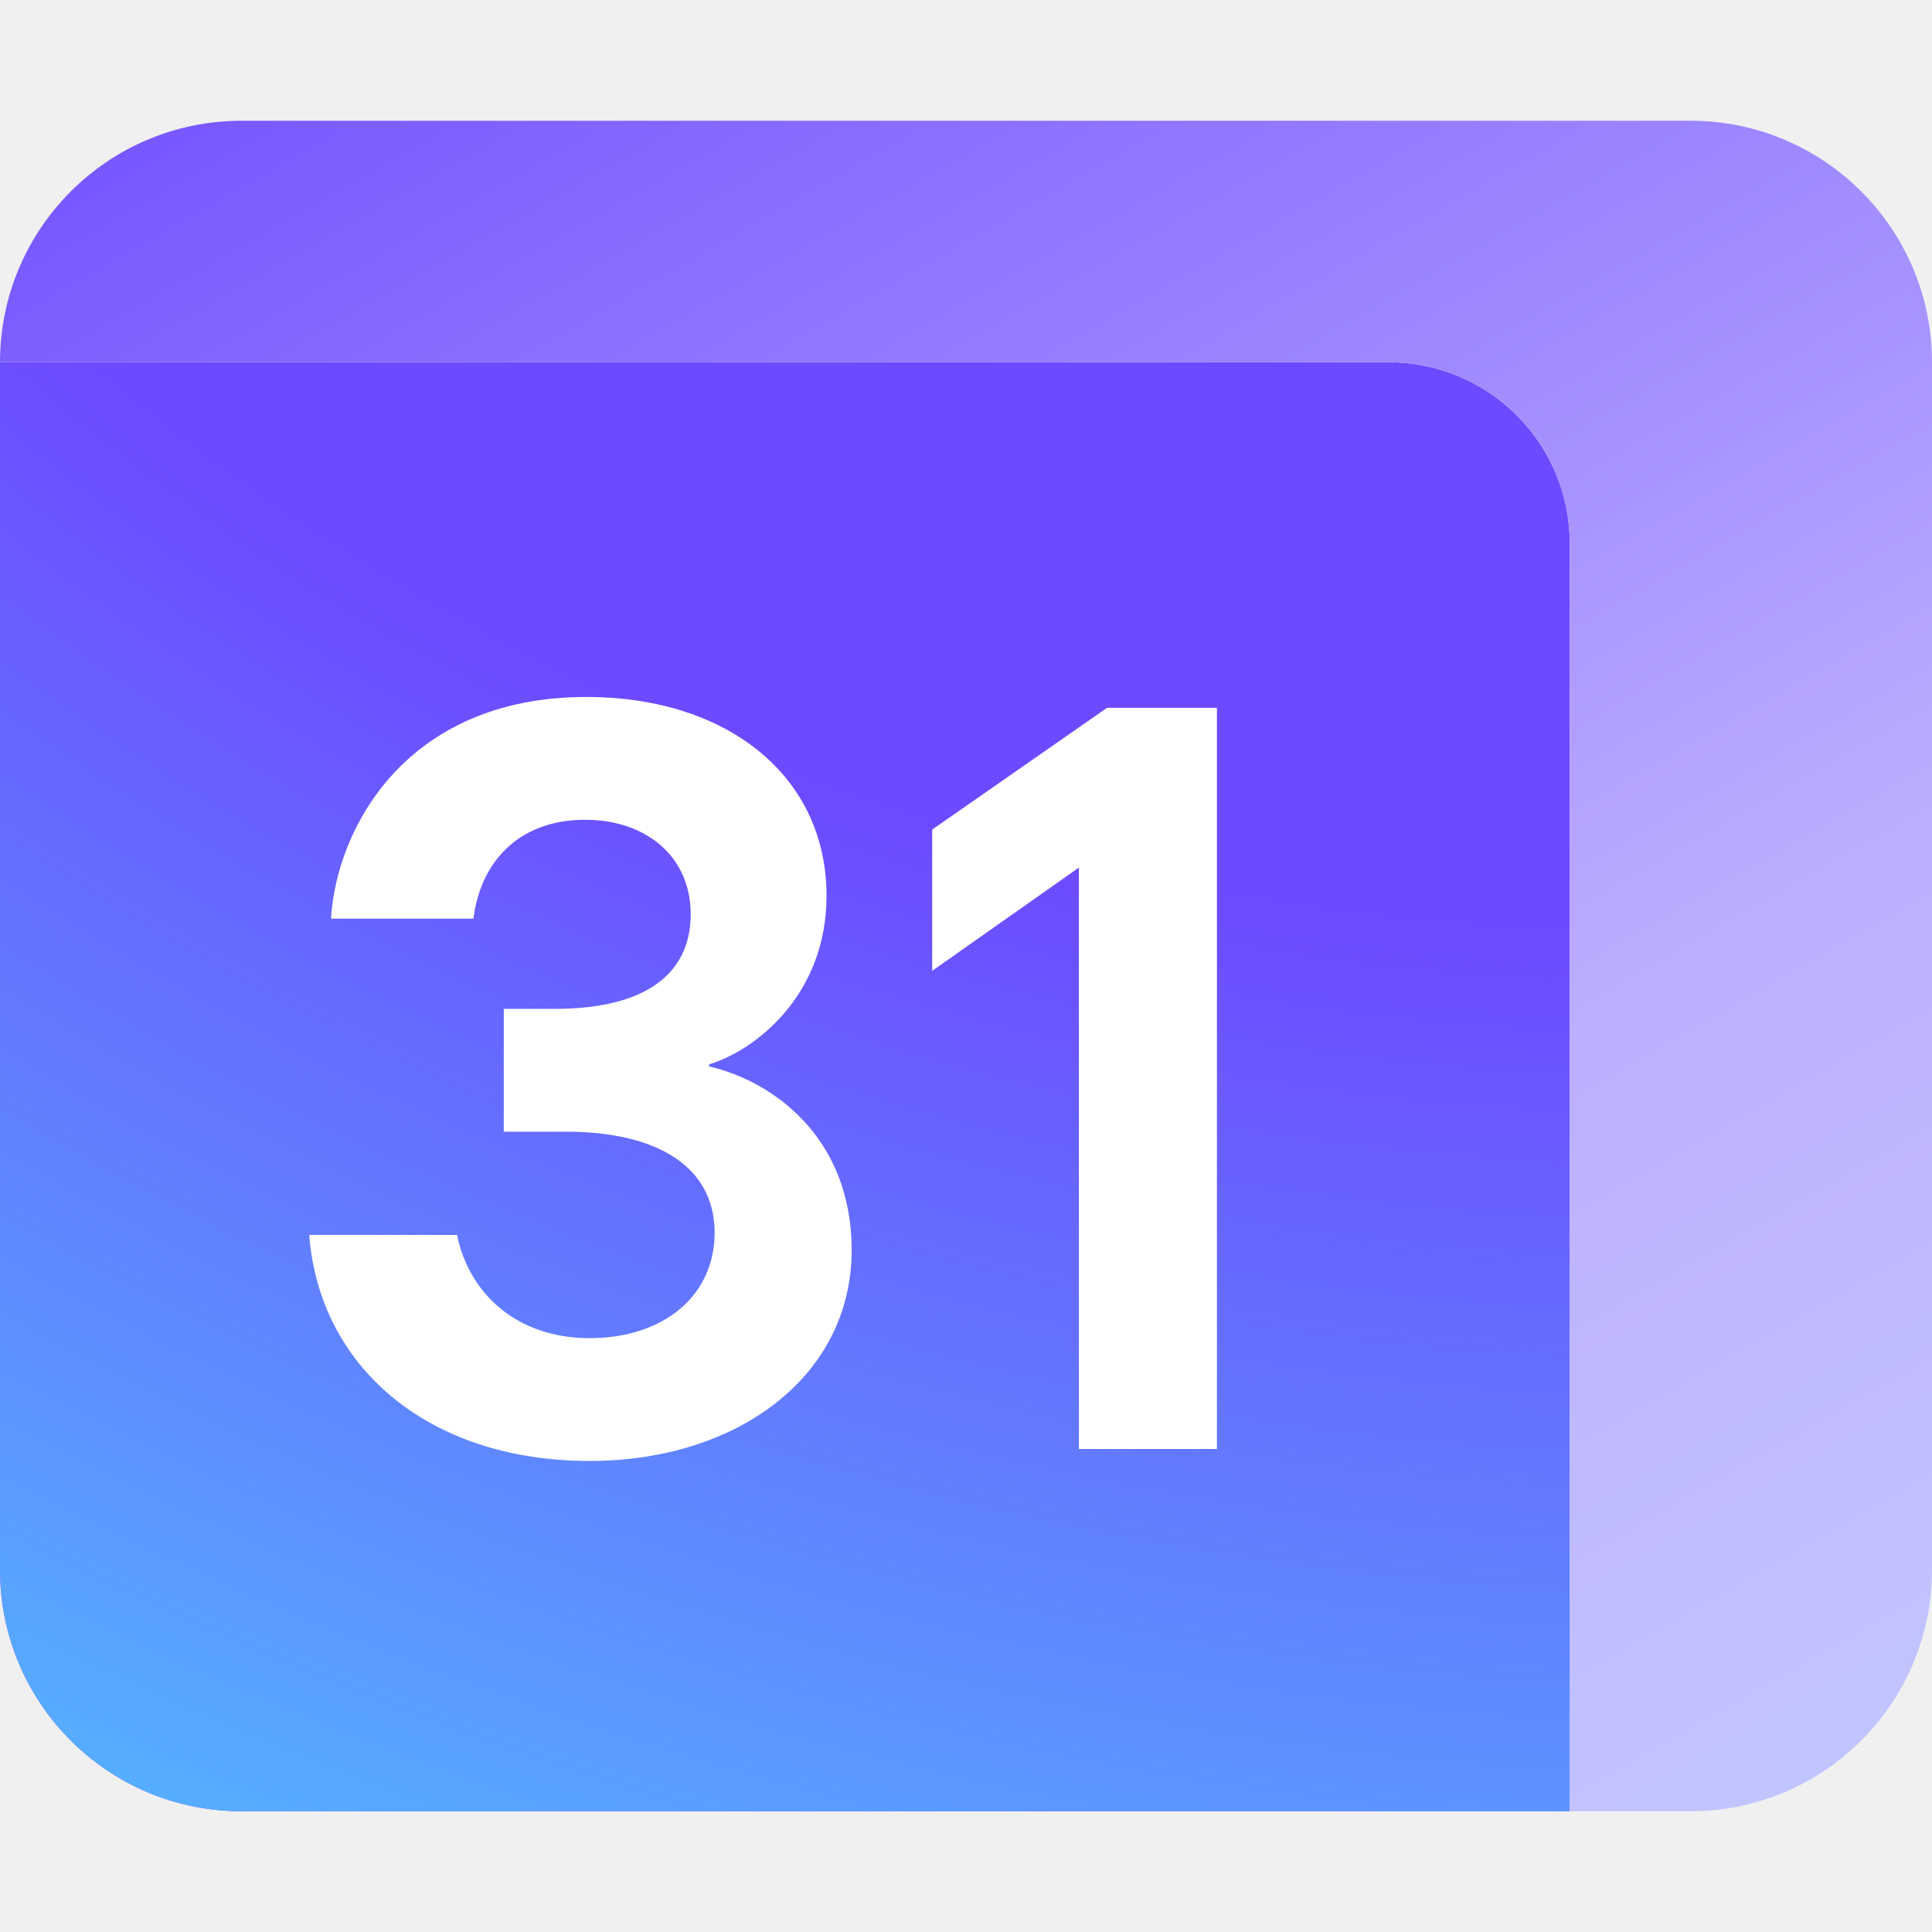
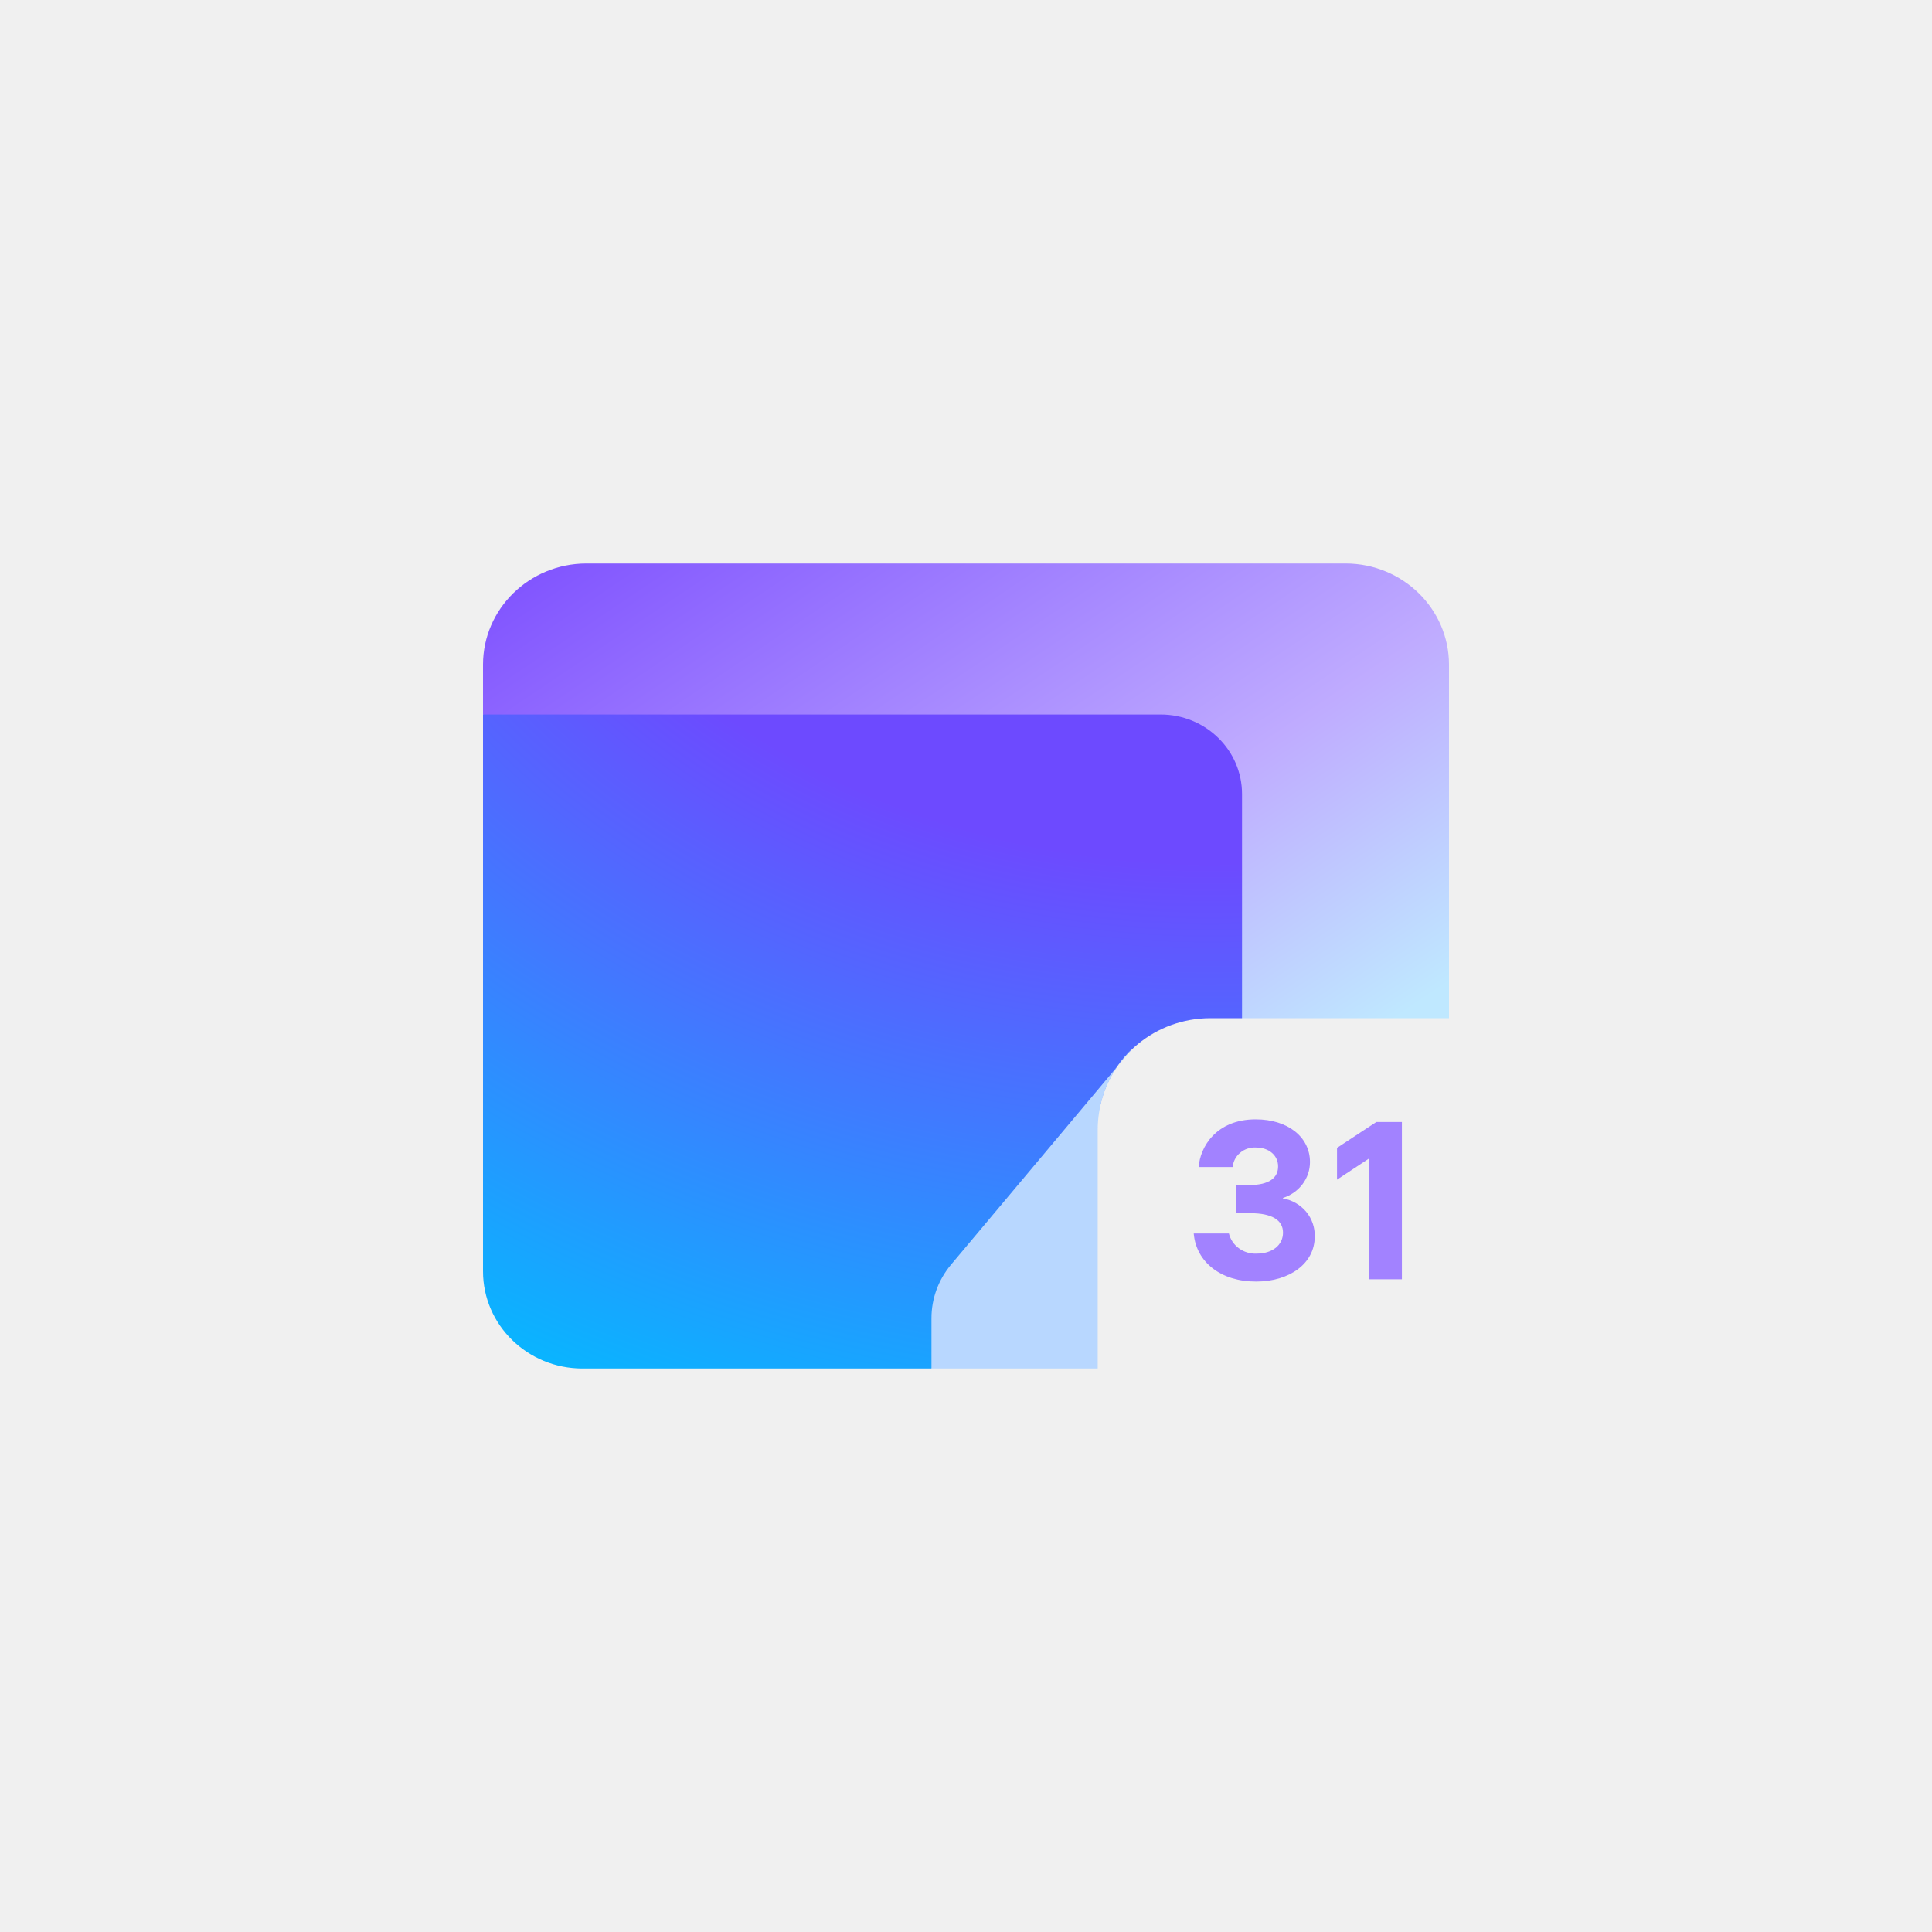
- <svg xmlns="http://www.w3.org/2000/svg" width="16" height="16" fill="none" viewBox="0 0 16 16">
-   <path fill="url(#a)" d="M0 3v10a2 2 0 0 0 2 2h11V4.5A1.5 1.5 0 0 0 11.5 3H0Z" />
-   <path fill="url(#b)" d="M0 3v10a2 2 0 0 0 2 2h11V4.5A1.5 1.5 0 0 0 11.5 3H0Z" />
-   <path fill="url(#c)" d="M0 3h11.5A1.5 1.5 0 0 1 13 4.5V15h1a2 2 0 0 0 2-2V3a2 2 0 0 0-2-2H2a2 2 0 0 0-2 2Z" />
-   <path fill="#fff" d="M4.883 12.099c1.224 0 2.17-.702 2.17-1.746 0-.945-.667-1.404-1.18-1.521v-.018c.387-.117.972-.576.972-1.395 0-.99-.819-1.647-1.989-1.647-1.494 0-2.07 1.089-2.115 1.836h1.18c.053-.441.35-.819.926-.819.495 0 .873.297.873.783 0 .495-.378.783-1.125.783h-.423v1.017h.513c.756 0 1.233.288 1.233.837 0 .522-.423.873-1.035.873-.603 0-.999-.369-1.098-.855H2.561c.081 1.08.972 1.872 2.322 1.872ZM7.72 6.87v1.17l1.215-.855V12h1.143V5.862h-.91L7.72 6.87Z" />
+ <svg xmlns="http://www.w3.org/2000/svg" width="24" height="24" viewBox="0 0 24 24" fill="none">
+   <path d="M7.286 7C6.576 7 6 7.563 6 8.257V8.876L6.429 9.295V16.419L15 12.229L15.429 12.648H18V8.257C18 7.563 17.424 7 16.714 7H7.286Z" fill="url(#paint0_linear_13875_14087)" />
+   <path d="M14.418 8.876H6L6 15.793C6 16.459 6.553 17 7.235 17L11.571 17L13.66 13.768C13.78 13.131 14.351 12.648 15.038 12.648L15.429 12.648L15.429 9.864C15.429 9.318 14.976 8.876 14.418 8.876Z" fill="url(#paint1_radial_13875_14087)" />
+   <path d="M11.571 17V16.375C11.571 16.132 11.657 15.898 11.814 15.71L13.881 13.247C13.935 13.168 13.996 13.094 14.065 13.027L13.881 13.247C13.726 13.474 13.636 13.746 13.636 14.039V17H11.571Z" fill="#B8D7FF" />
+   <path d="M14.829 15.323H15.266C15.284 15.397 15.328 15.462 15.392 15.508C15.454 15.553 15.531 15.577 15.61 15.573C15.807 15.573 15.938 15.467 15.938 15.312C15.938 15.158 15.802 15.071 15.534 15.071H15.36V14.722H15.511C15.771 14.722 15.877 14.629 15.877 14.49C15.877 14.351 15.762 14.255 15.602 14.255C15.531 14.251 15.46 14.274 15.407 14.319C15.352 14.364 15.319 14.428 15.313 14.497H14.891C14.906 14.254 15.104 13.905 15.599 13.905C15.998 13.905 16.273 14.125 16.273 14.435C16.273 14.534 16.241 14.631 16.18 14.711C16.119 14.791 16.034 14.851 15.937 14.881V14.887C16.051 14.907 16.153 14.966 16.226 15.053C16.298 15.14 16.336 15.25 16.332 15.363C16.332 15.698 16.015 15.92 15.606 15.92C15.171 15.922 14.86 15.682 14.829 15.323Z" fill="#A282FF" />
+   <path d="M17.097 13.938H17.415V15.892H17.004V14.393L16.609 14.654V14.259L17.097 13.938Z" fill="#A282FF" />
  <defs>
-     <linearGradient id="a" x1="8" x2="9.218" y1="-4.593" y2="11.766" gradientUnits="userSpaceOnUse">
-       <stop offset=".989" stop-color="#6D4AFF" />
+     <linearGradient id="paint0_linear_13875_14087" x1="16.081" y1="13.501" x2="9.293" y2="3.415" gradientUnits="userSpaceOnUse">
+       <stop stop-color="#BFE8FF" />
+       <stop offset="0.307" stop-color="#BFABFF" />
+       <stop offset="1" stop-color="#7341FF" />
    </linearGradient>
-     <linearGradient id="c" x1="19" x2="-.508" y1="23.75" y2="-10.353" gradientUnits="userSpaceOnUse">
-       <stop stop-color="#C8E8FF" />
-       <stop offset=".411" stop-color="#BDAEFF" />
-       <stop offset=".775" stop-color="#6D4AFF" />
-     </linearGradient>
-     <radialGradient id="b" cx="0" cy="0" r="1" gradientTransform="rotate(109.399 7.624 .785) scale(24.0163 30.6627)" gradientUnits="userSpaceOnUse">
-       <stop offset=".556" stop-color="#54B7FF" stop-opacity="0" />
-       <stop offset=".994" stop-color="#54B7FF" />
+     <radialGradient id="paint1_radial_13875_14087" cx="0" cy="0" r="1" gradientUnits="userSpaceOnUse" gradientTransform="translate(15.068 2.26565) scale(19.2507 16.7404)">
+       <stop offset="0.503" stop-color="#6D4AFF" />
+       <stop offset="0.994" stop-color="#06B8FF" />
    </radialGradient>
  </defs>
</svg>
